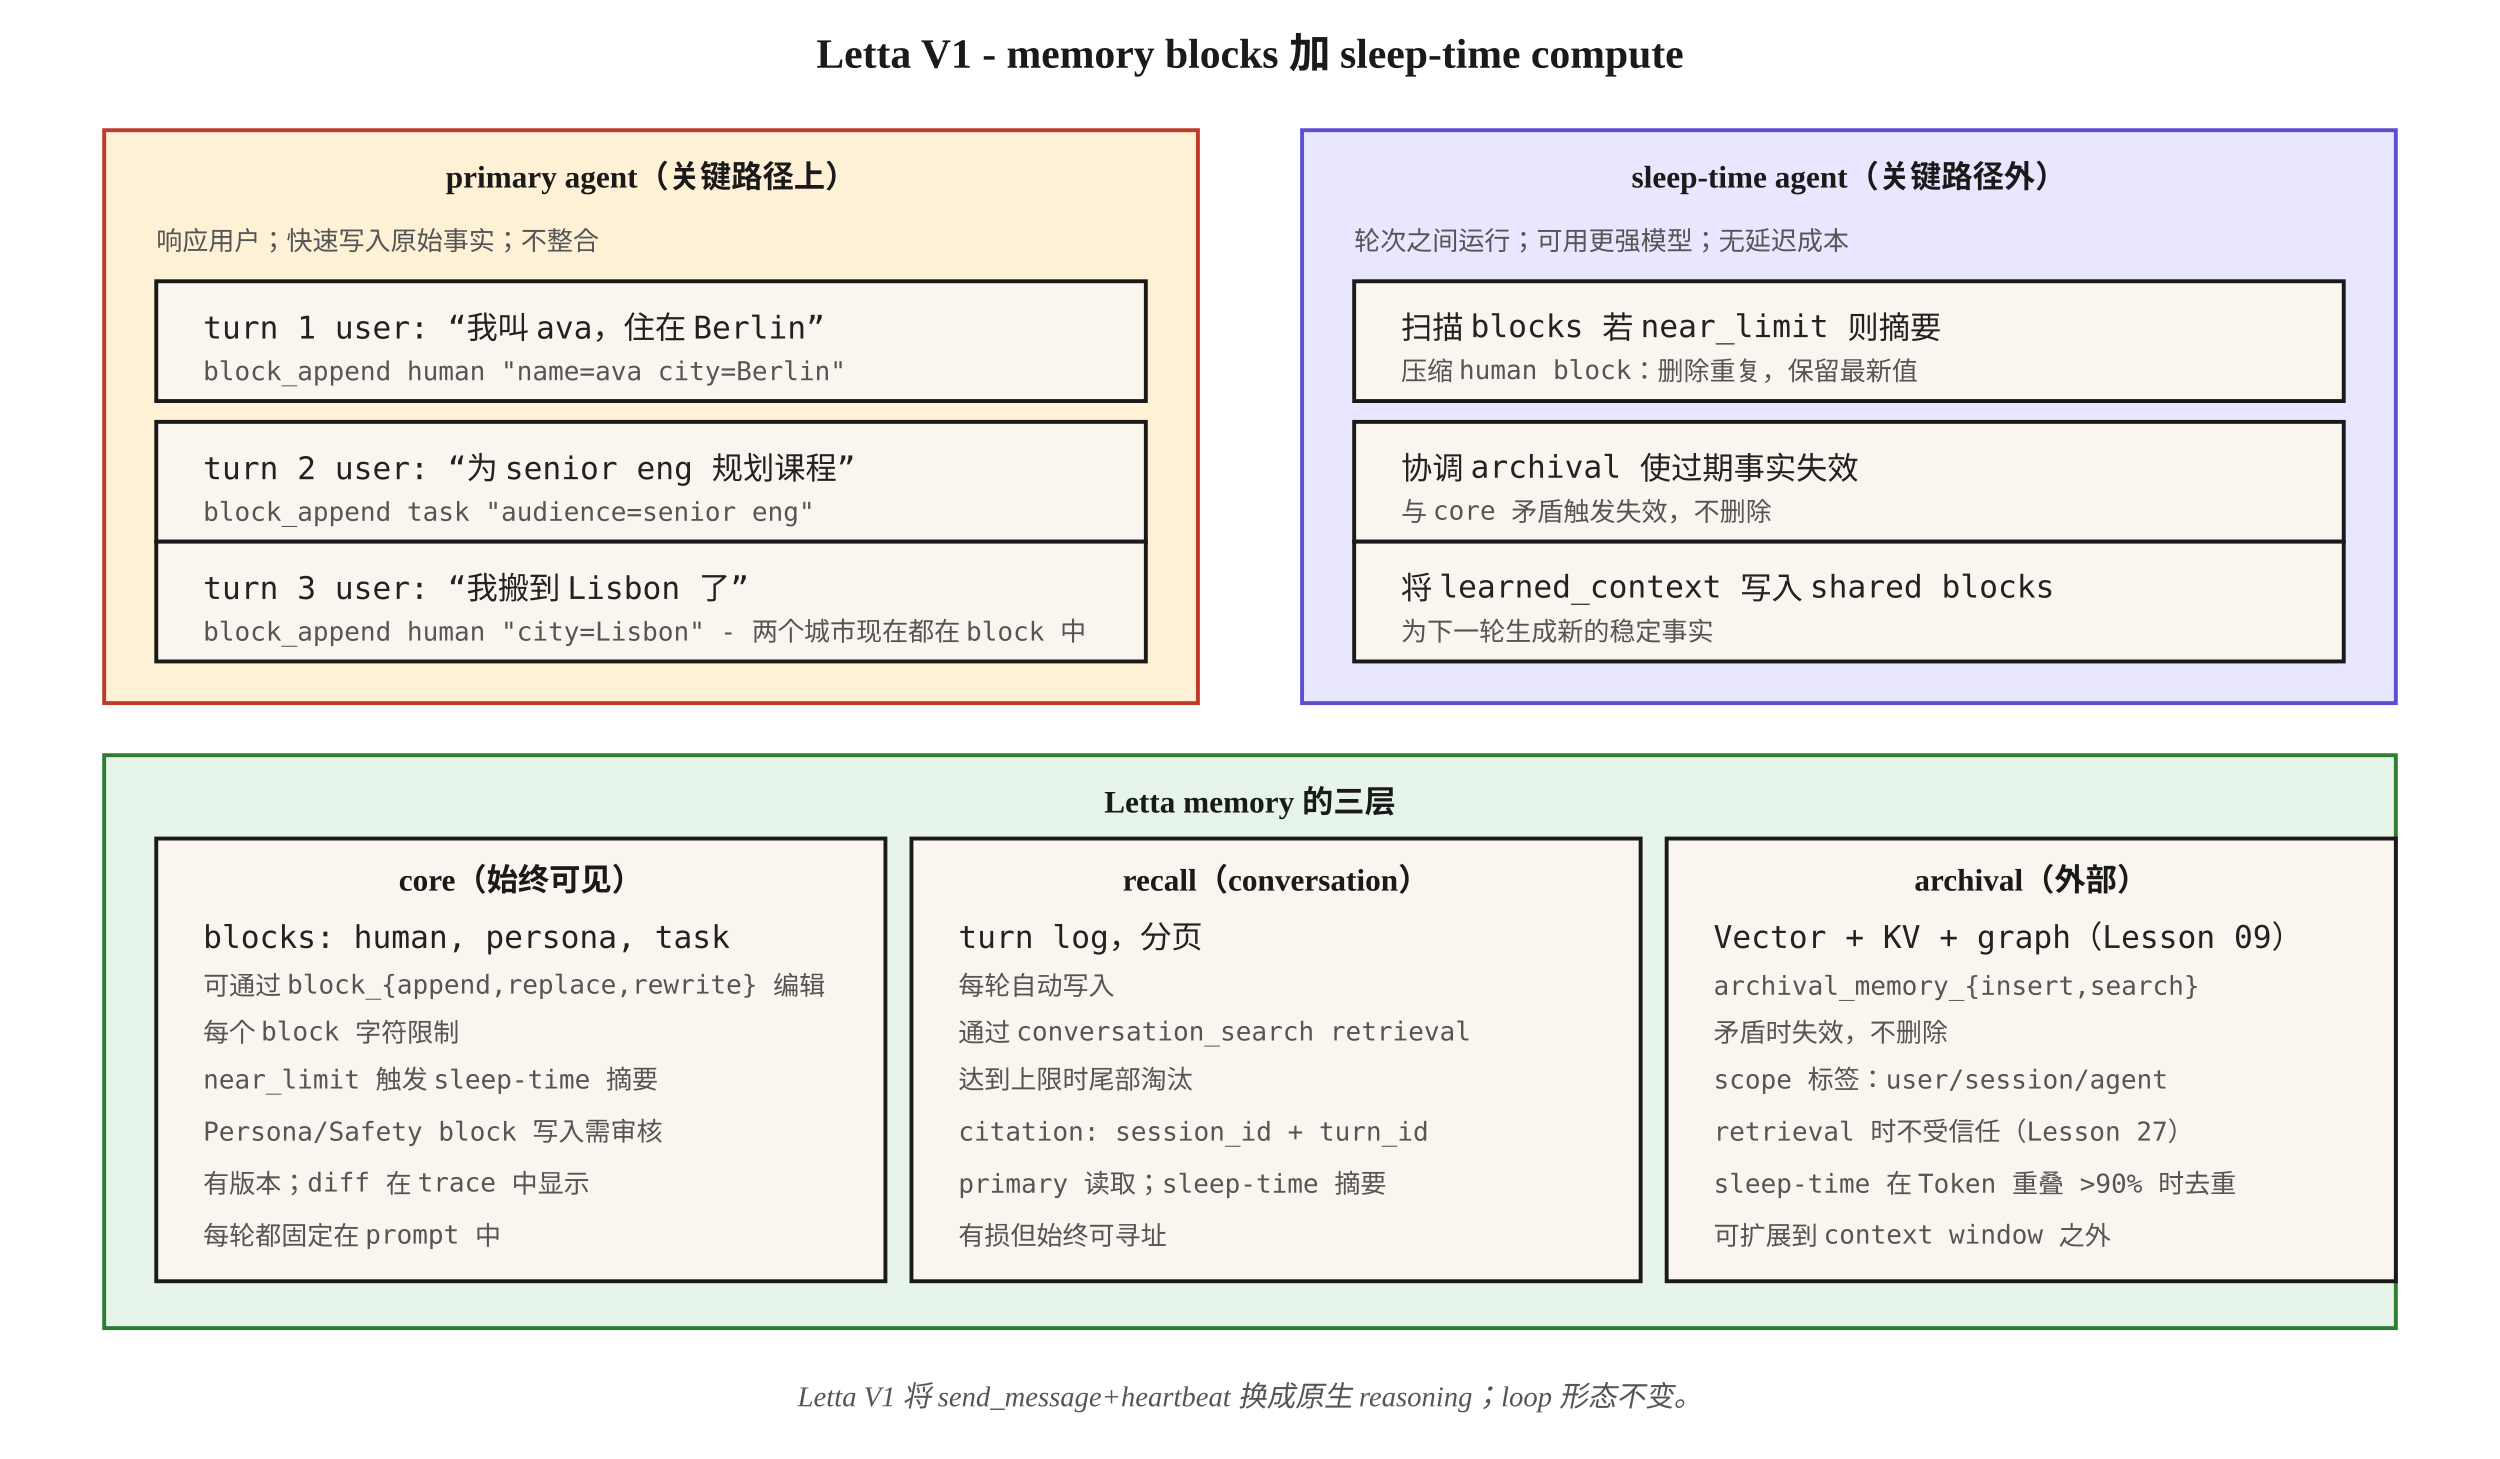
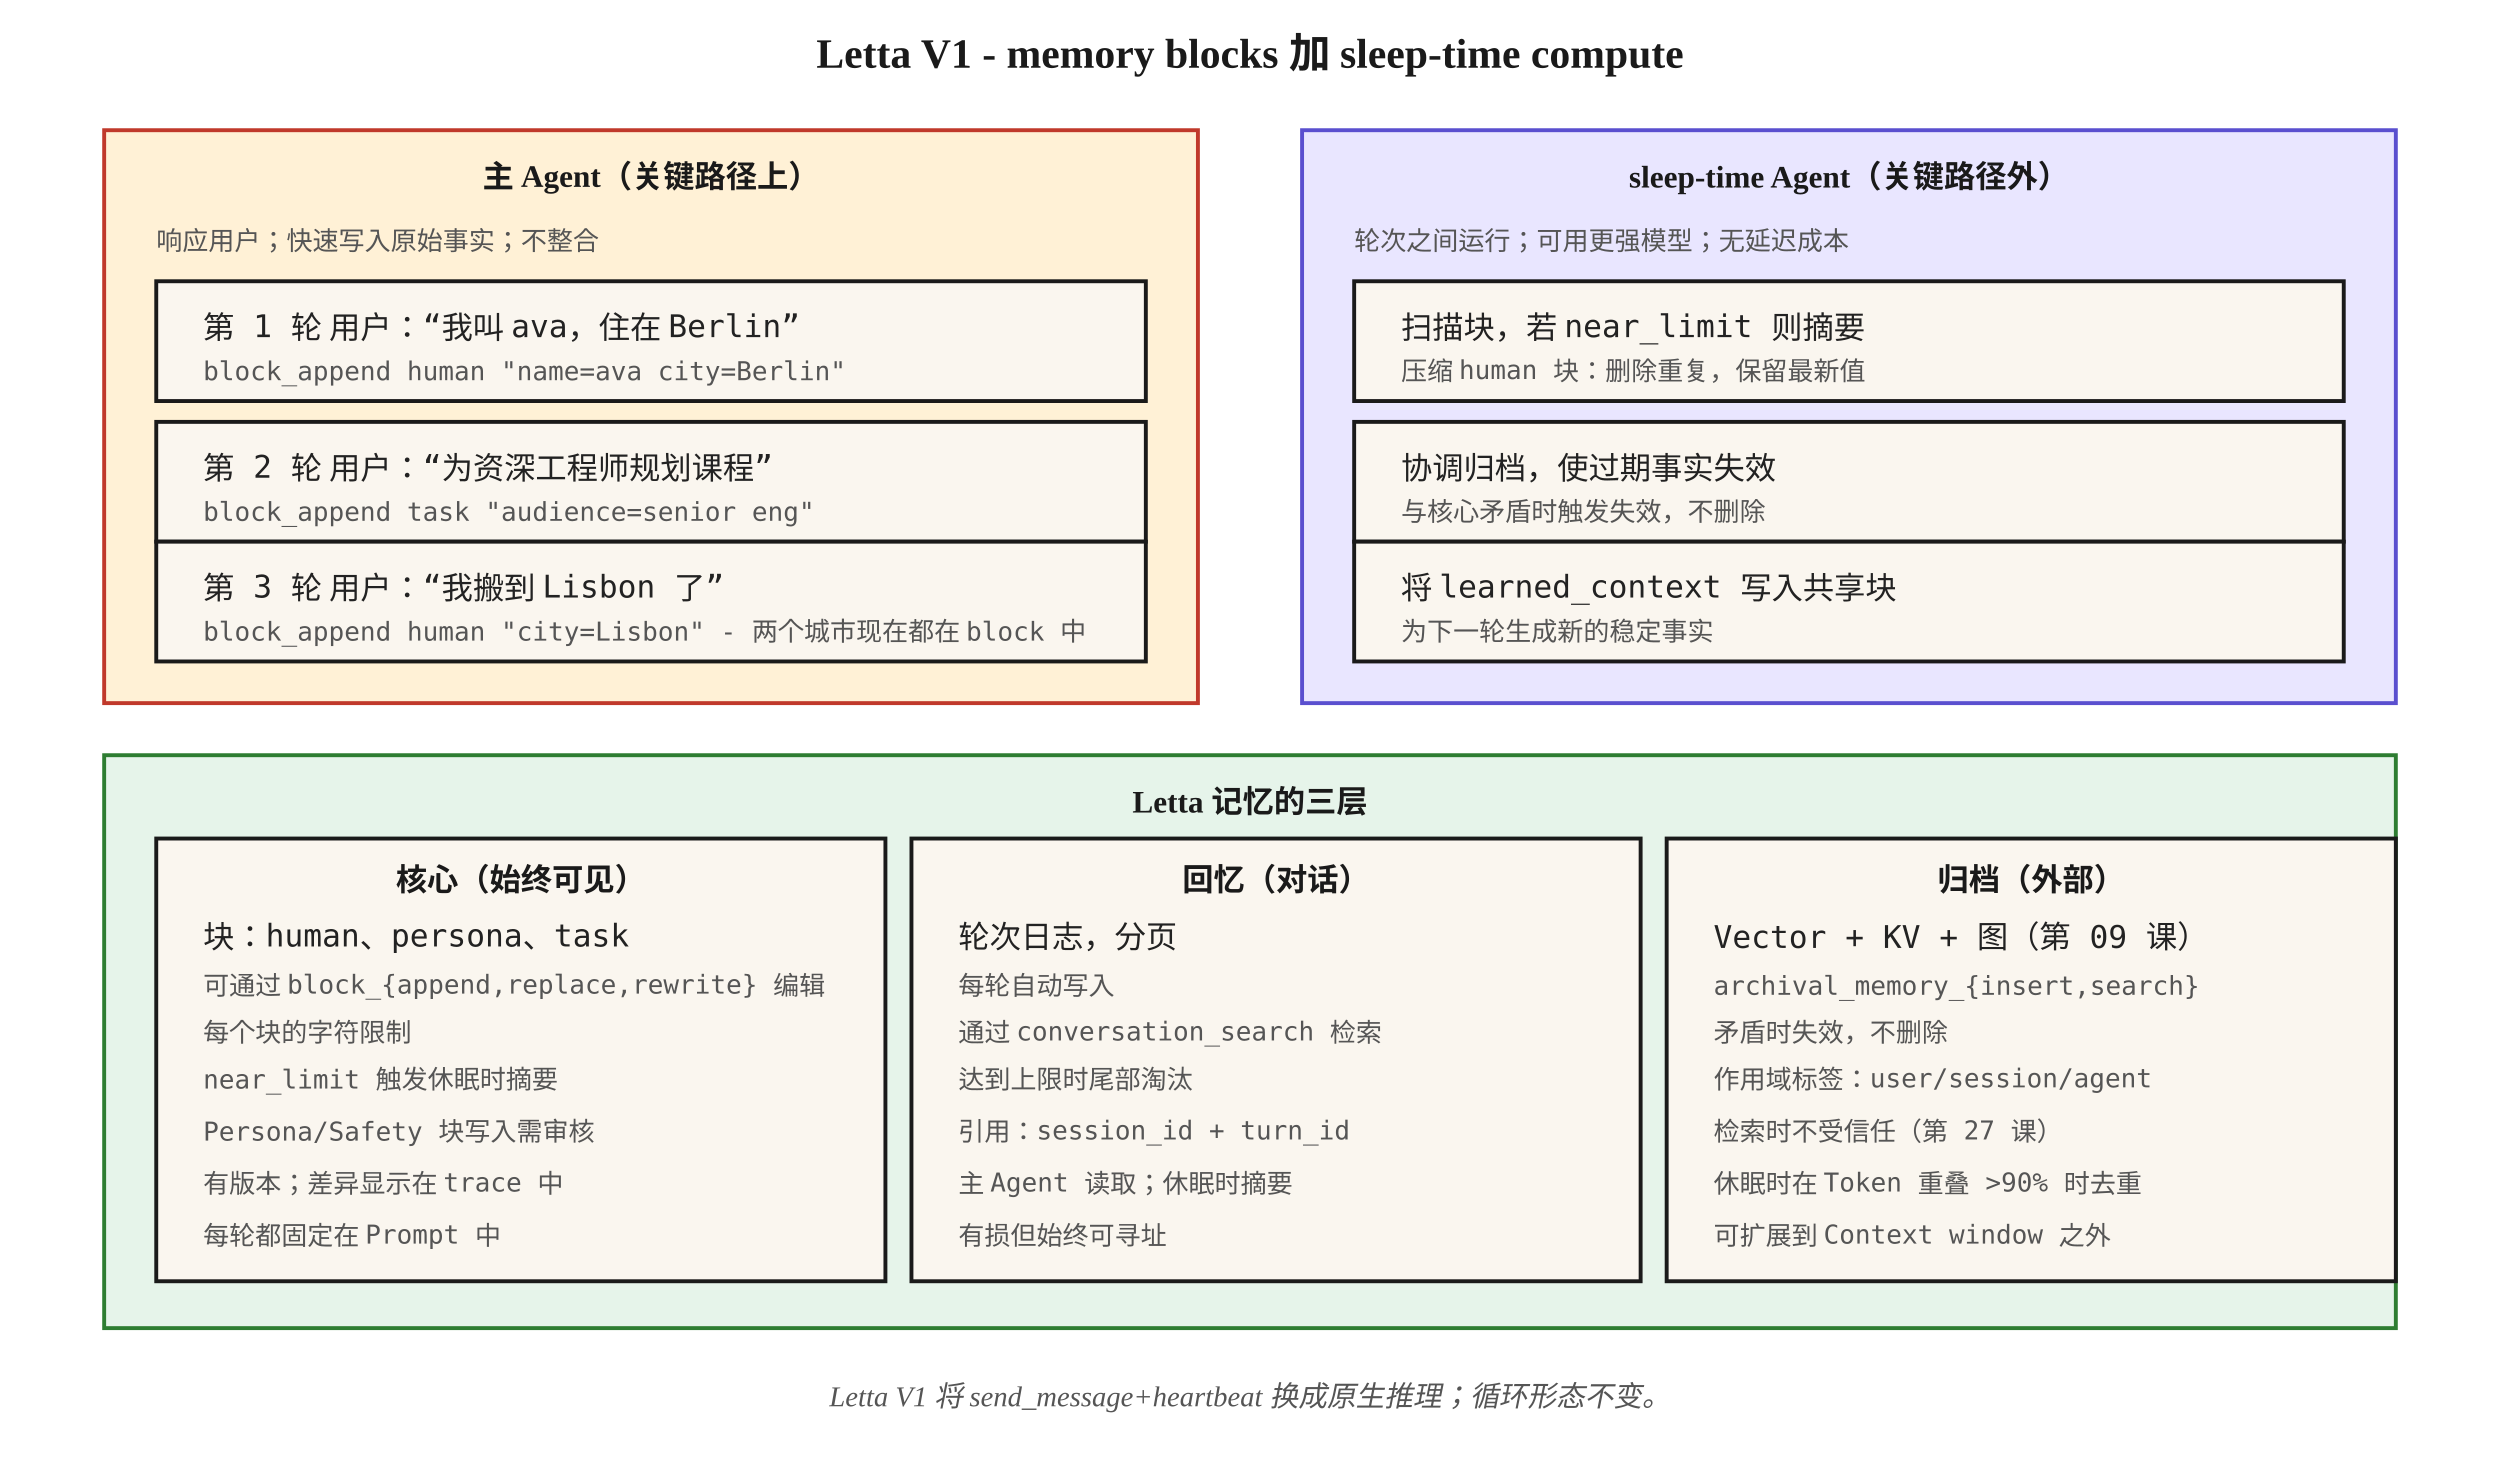
<svg xmlns="http://www.w3.org/2000/svg" viewBox="0 0 960 560" font-family="Georgia, 'Times New Roman', serif">
  <defs>
    <marker id="arrow" viewBox="0 0 10 10" refX="9" refY="5" markerWidth="6" markerHeight="6" orient="auto">
      <path d="M0,0 L10,5 L0,10 z" fill="#1a1a1a" />
    </marker>
    <style>
      .box { fill: #faf6ef; stroke: #1a1a1a; stroke-width: 1.5; }
      .primary { fill: #fff1d6; stroke: #c0392b; stroke-width: 1.5; }
      .sleep { fill: #e9e6ff; stroke: #5a4fcf; stroke-width: 1.5; }
      .block { fill: #e6f4ea; stroke: #2e7d32; stroke-width: 1.5; }
      .step { font-size: 12px; font-family: 'Menlo', monospace; fill: #222; }
      .small { font-size: 10px; font-family: 'Menlo', monospace; fill: #555; }
      .caption { font-size: 11px; fill: #555; font-style: italic; }
      .title { font-size: 16px; font-weight: 700; fill: #1a1a1a; }
      .head { font-size: 12px; font-weight: 700; fill: #1a1a1a; }
    </style>
  </defs>
  <text x="480" y="26" text-anchor="middle" class="title">Letta V1 - memory blocks 加 sleep-time compute</text>
  <rect x="40" y="50" width="420" height="220" class="primary" />
-   <text x="250" y="72" text-anchor="middle" class="head">primary agent（关键路径上）</text>
+   <text x="250" y="72" text-anchor="middle" class="head">主 Agent（关键路径上）</text>
  <text x="60" y="96" class="small">响应用户；快速写入原始事实；不整合</text>
  <rect x="60" y="108" width="380" height="46" class="box" />
-   <text x="78" y="130" class="step">turn 1  user: “我叫 ava，住在 Berlin”</text>
+   <text x="78" y="130" class="step">第 1 轮  用户：“我叫 ava，住在 Berlin”</text>
  <text x="78" y="146" class="small">block_append human "name=ava city=Berlin"</text>
  <rect x="60" y="162" width="380" height="46" class="box" />
-   <text x="78" y="184" class="step">turn 2  user: “为 senior eng 规划课程”</text>
+   <text x="78" y="184" class="step">第 2 轮  用户：“为资深工程师规划课程”</text>
  <text x="78" y="200" class="small">block_append task "audience=senior eng"</text>
  <rect x="60" y="208" width="380" height="46" class="box" />
-   <text x="78" y="230" class="step">turn 3  user: “我搬到 Lisbon 了”</text>
+   <text x="78" y="230" class="step">第 3 轮  用户：“我搬到 Lisbon 了”</text>
  <text x="78" y="246" class="small">block_append human "city=Lisbon" - 两个城市现在都在 block 中</text>
  <rect x="500" y="50" width="420" height="220" class="sleep" />
-   <text x="710" y="72" text-anchor="middle" class="head">sleep-time agent（关键路径外）</text>
+   <text x="710" y="72" text-anchor="middle" class="head">sleep-time Agent（关键路径外）</text>
  <text x="520" y="96" class="small">轮次之间运行；可用更强模型；无延迟成本</text>
  <rect x="520" y="108" width="380" height="46" class="box" />
-   <text x="538" y="130" class="step">扫描 blocks  若 near_limit 则摘要</text>
-   <text x="538" y="146" class="small">压缩 human block：删除重复，保留最新值</text>
+   <text x="538" y="130" class="step">扫描块，若 near_limit 则摘要</text>
+   <text x="538" y="146" class="small">压缩 human 块：删除重复，保留最新值</text>
  <rect x="520" y="162" width="380" height="46" class="box" />
-   <text x="538" y="184" class="step">协调 archival  使过期事实失效</text>
-   <text x="538" y="200" class="small">与 core 矛盾触发失效，不删除</text>
+   <text x="538" y="184" class="step">协调归档，使过期事实失效</text>
+   <text x="538" y="200" class="small">与核心矛盾时触发失效，不删除</text>
  <rect x="520" y="208" width="380" height="46" class="box" />
-   <text x="538" y="230" class="step">将 learned_context 写入 shared blocks</text>
+   <text x="538" y="230" class="step">将 learned_context 写入共享块</text>
  <text x="538" y="246" class="small">为下一轮生成新的稳定事实</text>
  <rect x="40" y="290" width="880" height="220" class="block" />
-   <text x="480" y="312" text-anchor="middle" class="head">Letta memory 的三层</text>
+   <text x="480" y="312" text-anchor="middle" class="head">Letta 记忆的三层</text>
  <rect x="60" y="322" width="280" height="170" class="box" />
-   <text x="200" y="342" text-anchor="middle" class="head">core（始终可见）</text>
-   <text x="78" y="364" class="step">blocks: human, persona, task</text>
+   <text x="200" y="342" text-anchor="middle" class="head">核心（始终可见）</text>
+   <text x="78" y="364" class="step">块：human、persona、task</text>
  <text x="78" y="382" class="small">可通过 block_{append,replace,rewrite} 编辑</text>
-   <text x="78" y="400" class="small">每个 block 字符限制</text>
-   <text x="78" y="418" class="small">near_limit 触发 sleep-time 摘要</text>
-   <text x="78" y="438" class="small">Persona/Safety block 写入需审核</text>
-   <text x="78" y="458" class="small">有版本；diff 在 trace 中显示</text>
-   <text x="78" y="478" class="small">每轮都固定在 prompt 中</text>
+   <text x="78" y="400" class="small">每个块的字符限制</text>
+   <text x="78" y="418" class="small">near_limit 触发休眠时摘要</text>
+   <text x="78" y="438" class="small">Persona/Safety 块写入需审核</text>
+   <text x="78" y="458" class="small">有版本；差异显示在 trace 中</text>
+   <text x="78" y="478" class="small">每轮都固定在 Prompt 中</text>
  <rect x="350" y="322" width="280" height="170" class="box" />
-   <text x="490" y="342" text-anchor="middle" class="head">recall（conversation）</text>
-   <text x="368" y="364" class="step">turn log，分页</text>
+   <text x="490" y="342" text-anchor="middle" class="head">回忆（对话）</text>
+   <text x="368" y="364" class="step">轮次日志，分页</text>
  <text x="368" y="382" class="small">每轮自动写入</text>
-   <text x="368" y="400" class="small">通过 conversation_search retrieval</text>
+   <text x="368" y="400" class="small">通过 conversation_search 检索</text>
  <text x="368" y="418" class="small">达到上限时尾部淘汰</text>
-   <text x="368" y="438" class="small">citation: session_id + turn_id</text>
-   <text x="368" y="458" class="small">primary 读取；sleep-time 摘要</text>
+   <text x="368" y="438" class="small">引用：session_id + turn_id</text>
+   <text x="368" y="458" class="small">主 Agent 读取；休眠时摘要</text>
  <text x="368" y="478" class="small">有损但始终可寻址</text>
  <rect x="640" y="322" width="280" height="170" class="box" />
-   <text x="780" y="342" text-anchor="middle" class="head">archival（外部）</text>
-   <text x="658" y="364" class="step">Vector + KV + graph（Lesson 09）</text>
+   <text x="780" y="342" text-anchor="middle" class="head">归档（外部）</text>
+   <text x="658" y="364" class="step">Vector + KV + 图（第 09 课）</text>
  <text x="658" y="382" class="small">archival_memory_{insert,search}</text>
  <text x="658" y="400" class="small">矛盾时失效，不删除</text>
-   <text x="658" y="418" class="small">scope 标签：user/session/agent</text>
-   <text x="658" y="438" class="small">retrieval 时不受信任（Lesson 27）</text>
-   <text x="658" y="458" class="small">sleep-time 在 Token 重叠 &gt;90% 时去重</text>
-   <text x="658" y="478" class="small">可扩展到 context window 之外</text>
-   <text x="480" y="540" text-anchor="middle" class="caption">Letta V1 将 send_message+heartbeat 换成原生 reasoning；loop 形态不变。</text>
+   <text x="658" y="418" class="small">作用域标签：user/session/agent</text>
+   <text x="658" y="438" class="small">检索时不受信任（第 27 课）</text>
+   <text x="658" y="458" class="small">休眠时在 Token 重叠 &gt;90% 时去重</text>
+   <text x="658" y="478" class="small">可扩展到 Context window 之外</text>
+   <text x="480" y="540" text-anchor="middle" class="caption">Letta V1 将 send_message+heartbeat 换成原生推理；循环形态不变。</text>
</svg>
